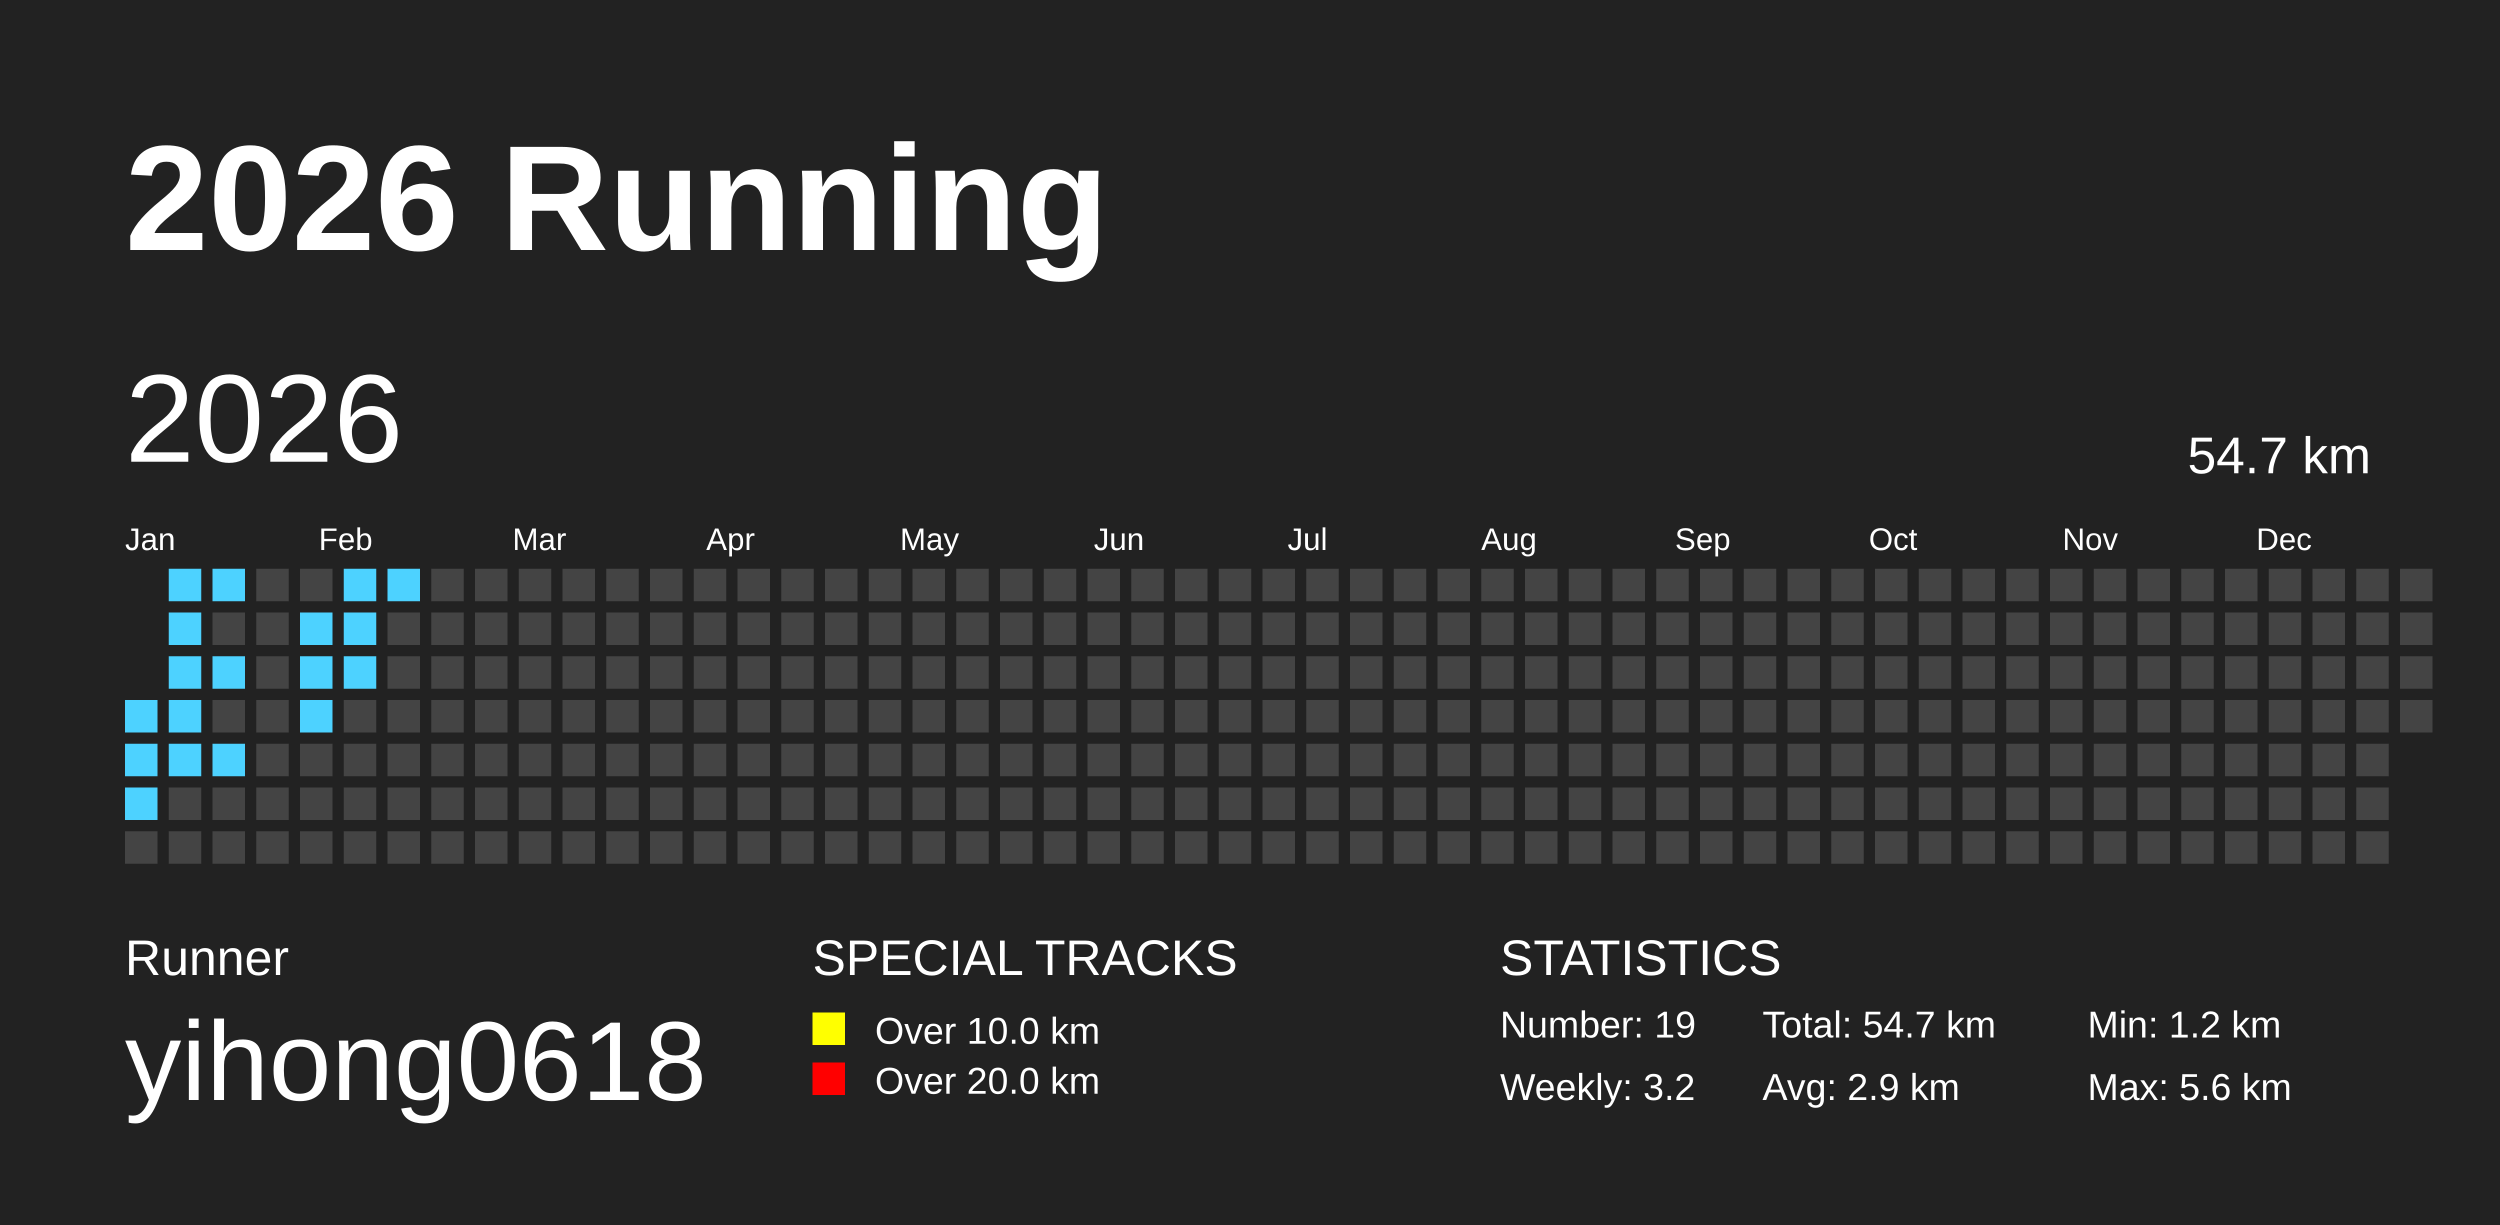
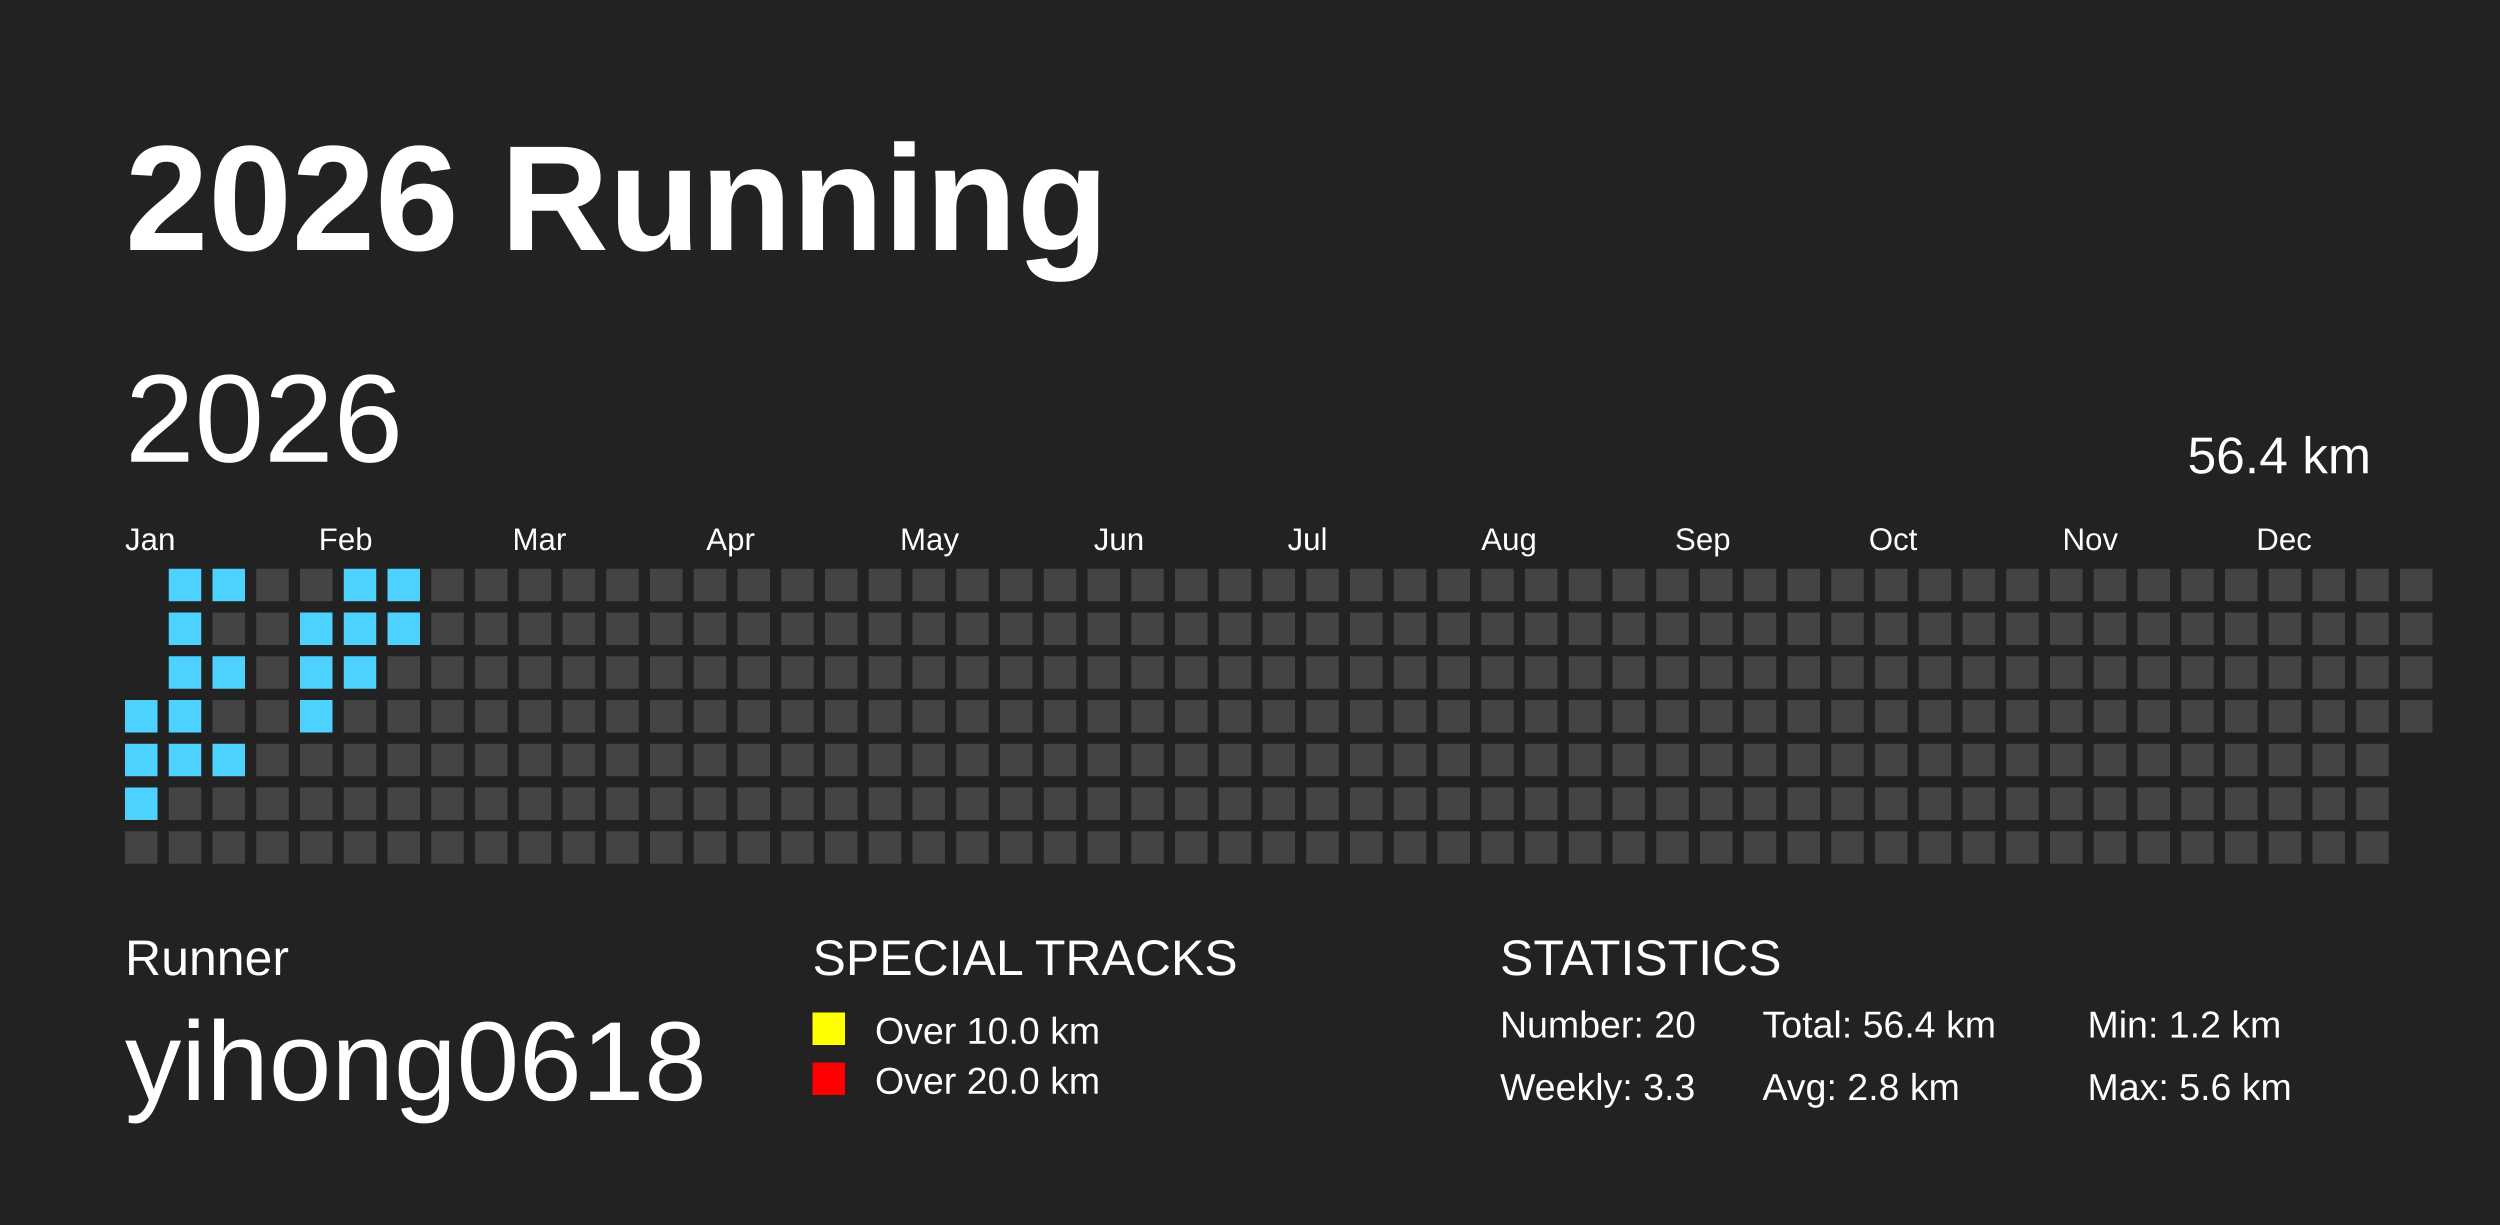
<svg xmlns="http://www.w3.org/2000/svg" baseProfile="full" height="98mm" version="1.1" viewBox="0,0,200,98" width="200mm">
  <defs />
  <rect fill="#222222" height="98" width="200" x="0" y="0" />
  <text fill="#FFFFFF" style="font-size:12px; font-family:Arial; font-weight:bold;" x="10" y="20">2026 Running</text>
  <text fill="#FFFFFF" style="font-size:4px; font-family:Arial" x="10" y="78">Runner</text>
  <text fill="#FFFFFF" style="font-size:9px; font-family:Arial" x="10" y="88">yihong0618</text>
  <text fill="#FFFFFF" style="font-size:4px; font-family:Arial" x="65" y="78">SPECIAL TRACKS</text>
  <rect fill="yellow" height="2.6" width="2.6" x="65" y="81" />
  <text fill="#FFFFFF" style="font-size:3px; font-family:Arial" x="70" y="83.5">Over 10.0 km</text>
  <rect fill="red" height="2.6" width="2.6" x="65" y="85" />
  <text fill="#FFFFFF" style="font-size:3px; font-family:Arial" x="70" y="87.5">Over 20.0 km</text>
  <text fill="#FFFFFF" style="font-size:4px; font-family:Arial" x="120" y="78">STATISTICS</text>
-   <text fill="#FFFFFF" style="font-size:3px; font-family:Arial" x="120" y="83">Number: 19</text>
-   <text fill="#FFFFFF" style="font-size:3px; font-family:Arial" x="120" y="88">Weekly: 3.2</text>
-   <text fill="#FFFFFF" style="font-size:3px; font-family:Arial" x="141" y="83">Total: 54.7 km</text>
-   <text fill="#FFFFFF" style="font-size:3px; font-family:Arial" x="141" y="88">Avg: 2.9 km</text>
+   <text fill="#FFFFFF" style="font-size:3px; font-family:Arial" x="120" y="83">Number: 20</text>
+   <text fill="#FFFFFF" style="font-size:3px; font-family:Arial" x="120" y="88">Weekly: 3.3</text>
+   <text fill="#FFFFFF" style="font-size:3px; font-family:Arial" x="141" y="83">Total: 56.4 km</text>
+   <text fill="#FFFFFF" style="font-size:3px; font-family:Arial" x="141" y="88">Avg: 2.8 km</text>
  <text fill="#FFFFFF" style="font-size:3px; font-family:Arial" x="167" y="83">Min: 1.2 km</text>
  <text fill="#FFFFFF" style="font-size:3px; font-family:Arial" x="167" y="88">Max: 5.6 km</text>
  <text dominant-baseline="hanging" fill="#FFFFFF" style="font-size:10.0px; font-family:Arial;" x="10" y="30">2026</text>
-   <text dominant-baseline="hanging" fill="#FFFFFF" style="font-size:4.125px; font-family:Arial;" x="175" y="35">54.7 km</text>
+   <text dominant-baseline="hanging" fill="#FFFFFF" style="font-size:4.125px; font-family:Arial;" x="175" y="35">56.4 km</text>
  <text fill="#FFFFFF" style="font-size:2.5px; font-family:Arial" x="10.0" y="44">Jan</text>
  <text fill="#FFFFFF" style="font-size:2.5px; font-family:Arial" x="25.5" y="44">Feb</text>
  <text fill="#FFFFFF" style="font-size:2.5px; font-family:Arial" x="41.0" y="44">Mar</text>
  <text fill="#FFFFFF" style="font-size:2.5px; font-family:Arial" x="56.5" y="44">Apr</text>
  <text fill="#FFFFFF" style="font-size:2.5px; font-family:Arial" x="72.0" y="44">May</text>
  <text fill="#FFFFFF" style="font-size:2.5px; font-family:Arial" x="87.5" y="44">Jun</text>
  <text fill="#FFFFFF" style="font-size:2.5px; font-family:Arial" x="103.0" y="44">Jul</text>
  <text fill="#FFFFFF" style="font-size:2.5px; font-family:Arial" x="118.5" y="44">Aug</text>
  <text fill="#FFFFFF" style="font-size:2.5px; font-family:Arial" x="134.0" y="44">Sep</text>
  <text fill="#FFFFFF" style="font-size:2.5px; font-family:Arial" x="149.5" y="44">Oct</text>
  <text fill="#FFFFFF" style="font-size:2.5px; font-family:Arial" x="165.0" y="44">Nov</text>
  <text fill="#FFFFFF" style="font-size:2.5px; font-family:Arial" x="180.5" y="44">Dec</text>
  <rect fill="#4DD2FF" height="2.6" width="2.6" x="10.0" y="56.0" />
  <rect fill="#4DD2FF" height="2.6" width="2.6" x="10.0" y="59.5" />
  <rect fill="#4DD2FF" height="2.6" width="2.6" x="10.0" y="63.0" />
  <rect fill="#444444" height="2.6" width="2.6" x="10.0" y="66.5" />
  <rect fill="#4DD2FF" height="2.6" width="2.6" x="13.5" y="45.5" />
  <rect fill="#4DD2FF" height="2.6" width="2.6" x="13.5" y="49.0" />
  <rect fill="#4DD2FF" height="2.6" width="2.6" x="13.5" y="52.5" />
  <rect fill="#4DD2FF" height="2.6" width="2.6" x="13.5" y="56.0" />
  <rect fill="#4DD2FF" height="2.6" width="2.6" x="13.5" y="59.5" />
  <rect fill="#444444" height="2.6" width="2.6" x="13.5" y="63.0" />
  <rect fill="#444444" height="2.6" width="2.6" x="13.5" y="66.5" />
  <rect fill="#4DD2FF" height="2.6" width="2.6" x="17.0" y="45.5" />
  <rect fill="#444444" height="2.6" width="2.6" x="17.0" y="49.0" />
  <rect fill="#4DD2FF" height="2.6" width="2.6" x="17.0" y="52.5" />
  <rect fill="#444444" height="2.6" width="2.6" x="17.0" y="56.0" />
  <rect fill="#4DD2FF" height="2.6" width="2.6" x="17.0" y="59.5" />
  <rect fill="#444444" height="2.6" width="2.6" x="17.0" y="63.0" />
  <rect fill="#444444" height="2.6" width="2.6" x="17.0" y="66.5" />
  <rect fill="#444444" height="2.6" width="2.6" x="20.5" y="45.5" />
  <rect fill="#444444" height="2.6" width="2.6" x="20.5" y="49.0" />
  <rect fill="#444444" height="2.6" width="2.6" x="20.5" y="52.5" />
  <rect fill="#444444" height="2.6" width="2.6" x="20.5" y="56.0" />
  <rect fill="#444444" height="2.6" width="2.6" x="20.5" y="59.5" />
  <rect fill="#444444" height="2.6" width="2.6" x="20.5" y="63.0" />
  <rect fill="#444444" height="2.6" width="2.6" x="20.5" y="66.5" />
  <rect fill="#444444" height="2.6" width="2.6" x="24.0" y="45.5" />
  <rect fill="#4DD2FF" height="2.6" width="2.6" x="24.0" y="49.0" />
  <rect fill="#4DD2FF" height="2.6" width="2.6" x="24.0" y="52.5" />
  <rect fill="#4DD2FF" height="2.6" width="2.6" x="24.0" y="56.0" />
  <rect fill="#444444" height="2.6" width="2.6" x="24.0" y="59.5" />
  <rect fill="#444444" height="2.6" width="2.6" x="24.0" y="63.0" />
  <rect fill="#444444" height="2.6" width="2.6" x="24.0" y="66.5" />
  <rect fill="#4DD2FF" height="2.6" width="2.6" x="27.5" y="45.5" />
  <rect fill="#4DD2FF" height="2.6" width="2.6" x="27.5" y="49.0" />
  <rect fill="#4DD2FF" height="2.6" width="2.6" x="27.5" y="52.5" />
  <rect fill="#444444" height="2.6" width="2.6" x="27.5" y="56.0" />
  <rect fill="#444444" height="2.6" width="2.6" x="27.5" y="59.5" />
  <rect fill="#444444" height="2.6" width="2.6" x="27.5" y="63.0" />
  <rect fill="#444444" height="2.6" width="2.6" x="27.5" y="66.5" />
  <rect fill="#4DD2FF" height="2.6" width="2.6" x="31.0" y="45.5" />
-   <rect fill="#444444" height="2.6" width="2.6" x="31.0" y="49.0" />
+   <rect fill="#4DD2FF" height="2.6" width="2.6" x="31.0" y="49.0" />
  <rect fill="#444444" height="2.6" width="2.6" x="31.0" y="52.5" />
  <rect fill="#444444" height="2.6" width="2.6" x="31.0" y="56.0" />
  <rect fill="#444444" height="2.6" width="2.6" x="31.0" y="59.5" />
  <rect fill="#444444" height="2.6" width="2.6" x="31.0" y="63.0" />
  <rect fill="#444444" height="2.6" width="2.6" x="31.0" y="66.5" />
  <rect fill="#444444" height="2.6" width="2.6" x="34.5" y="45.5" />
  <rect fill="#444444" height="2.6" width="2.6" x="34.5" y="49.0" />
  <rect fill="#444444" height="2.6" width="2.6" x="34.5" y="52.5" />
  <rect fill="#444444" height="2.6" width="2.6" x="34.5" y="56.0" />
  <rect fill="#444444" height="2.6" width="2.6" x="34.5" y="59.5" />
  <rect fill="#444444" height="2.6" width="2.6" x="34.5" y="63.0" />
  <rect fill="#444444" height="2.6" width="2.6" x="34.5" y="66.5" />
  <rect fill="#444444" height="2.6" width="2.6" x="38.0" y="45.5" />
  <rect fill="#444444" height="2.6" width="2.6" x="38.0" y="49.0" />
  <rect fill="#444444" height="2.6" width="2.6" x="38.0" y="52.5" />
  <rect fill="#444444" height="2.6" width="2.6" x="38.0" y="56.0" />
  <rect fill="#444444" height="2.6" width="2.6" x="38.0" y="59.5" />
  <rect fill="#444444" height="2.6" width="2.6" x="38.0" y="63.0" />
  <rect fill="#444444" height="2.6" width="2.6" x="38.0" y="66.5" />
  <rect fill="#444444" height="2.6" width="2.6" x="41.5" y="45.5" />
  <rect fill="#444444" height="2.6" width="2.6" x="41.5" y="49.0" />
  <rect fill="#444444" height="2.6" width="2.6" x="41.5" y="52.5" />
  <rect fill="#444444" height="2.6" width="2.6" x="41.5" y="56.0" />
  <rect fill="#444444" height="2.6" width="2.6" x="41.5" y="59.5" />
  <rect fill="#444444" height="2.6" width="2.6" x="41.5" y="63.0" />
  <rect fill="#444444" height="2.6" width="2.6" x="41.5" y="66.5" />
  <rect fill="#444444" height="2.6" width="2.6" x="45.0" y="45.5" />
  <rect fill="#444444" height="2.6" width="2.6" x="45.0" y="49.0" />
  <rect fill="#444444" height="2.6" width="2.6" x="45.0" y="52.5" />
  <rect fill="#444444" height="2.6" width="2.6" x="45.0" y="56.0" />
  <rect fill="#444444" height="2.6" width="2.6" x="45.0" y="59.5" />
  <rect fill="#444444" height="2.6" width="2.6" x="45.0" y="63.0" />
  <rect fill="#444444" height="2.6" width="2.6" x="45.0" y="66.5" />
  <rect fill="#444444" height="2.6" width="2.6" x="48.5" y="45.5" />
  <rect fill="#444444" height="2.6" width="2.6" x="48.5" y="49.0" />
  <rect fill="#444444" height="2.6" width="2.6" x="48.5" y="52.5" />
  <rect fill="#444444" height="2.6" width="2.6" x="48.5" y="56.0" />
  <rect fill="#444444" height="2.6" width="2.6" x="48.5" y="59.5" />
  <rect fill="#444444" height="2.6" width="2.6" x="48.5" y="63.0" />
  <rect fill="#444444" height="2.6" width="2.6" x="48.5" y="66.5" />
  <rect fill="#444444" height="2.6" width="2.6" x="52.0" y="45.5" />
  <rect fill="#444444" height="2.6" width="2.6" x="52.0" y="49.0" />
  <rect fill="#444444" height="2.6" width="2.6" x="52.0" y="52.5" />
  <rect fill="#444444" height="2.6" width="2.6" x="52.0" y="56.0" />
  <rect fill="#444444" height="2.6" width="2.6" x="52.0" y="59.5" />
  <rect fill="#444444" height="2.6" width="2.6" x="52.0" y="63.0" />
  <rect fill="#444444" height="2.6" width="2.6" x="52.0" y="66.5" />
  <rect fill="#444444" height="2.6" width="2.6" x="55.5" y="45.5" />
  <rect fill="#444444" height="2.6" width="2.6" x="55.5" y="49.0" />
  <rect fill="#444444" height="2.6" width="2.6" x="55.5" y="52.5" />
  <rect fill="#444444" height="2.6" width="2.6" x="55.5" y="56.0" />
  <rect fill="#444444" height="2.6" width="2.6" x="55.5" y="59.5" />
  <rect fill="#444444" height="2.6" width="2.6" x="55.5" y="63.0" />
  <rect fill="#444444" height="2.6" width="2.6" x="55.5" y="66.5" />
  <rect fill="#444444" height="2.6" width="2.6" x="59.0" y="45.5" />
  <rect fill="#444444" height="2.6" width="2.6" x="59.0" y="49.0" />
  <rect fill="#444444" height="2.6" width="2.6" x="59.0" y="52.5" />
  <rect fill="#444444" height="2.6" width="2.6" x="59.0" y="56.0" />
  <rect fill="#444444" height="2.6" width="2.6" x="59.0" y="59.5" />
  <rect fill="#444444" height="2.6" width="2.6" x="59.0" y="63.0" />
  <rect fill="#444444" height="2.6" width="2.6" x="59.0" y="66.5" />
  <rect fill="#444444" height="2.6" width="2.6" x="62.5" y="45.5" />
  <rect fill="#444444" height="2.6" width="2.6" x="62.5" y="49.0" />
  <rect fill="#444444" height="2.6" width="2.6" x="62.5" y="52.5" />
  <rect fill="#444444" height="2.6" width="2.6" x="62.5" y="56.0" />
  <rect fill="#444444" height="2.6" width="2.6" x="62.5" y="59.5" />
  <rect fill="#444444" height="2.6" width="2.6" x="62.5" y="63.0" />
  <rect fill="#444444" height="2.6" width="2.6" x="62.5" y="66.5" />
  <rect fill="#444444" height="2.6" width="2.6" x="66.0" y="45.5" />
  <rect fill="#444444" height="2.6" width="2.6" x="66.0" y="49.0" />
  <rect fill="#444444" height="2.6" width="2.6" x="66.0" y="52.5" />
  <rect fill="#444444" height="2.6" width="2.6" x="66.0" y="56.0" />
  <rect fill="#444444" height="2.6" width="2.6" x="66.0" y="59.5" />
  <rect fill="#444444" height="2.6" width="2.6" x="66.0" y="63.0" />
  <rect fill="#444444" height="2.6" width="2.6" x="66.0" y="66.5" />
  <rect fill="#444444" height="2.6" width="2.6" x="69.5" y="45.5" />
  <rect fill="#444444" height="2.6" width="2.6" x="69.5" y="49.0" />
  <rect fill="#444444" height="2.6" width="2.6" x="69.5" y="52.5" />
  <rect fill="#444444" height="2.6" width="2.6" x="69.5" y="56.0" />
  <rect fill="#444444" height="2.6" width="2.6" x="69.5" y="59.5" />
  <rect fill="#444444" height="2.6" width="2.6" x="69.5" y="63.0" />
  <rect fill="#444444" height="2.6" width="2.6" x="69.5" y="66.5" />
  <rect fill="#444444" height="2.6" width="2.6" x="73.0" y="45.5" />
  <rect fill="#444444" height="2.6" width="2.6" x="73.0" y="49.0" />
  <rect fill="#444444" height="2.6" width="2.6" x="73.0" y="52.5" />
  <rect fill="#444444" height="2.6" width="2.6" x="73.0" y="56.0" />
  <rect fill="#444444" height="2.6" width="2.6" x="73.0" y="59.5" />
  <rect fill="#444444" height="2.6" width="2.6" x="73.0" y="63.0" />
  <rect fill="#444444" height="2.6" width="2.6" x="73.0" y="66.5" />
  <rect fill="#444444" height="2.6" width="2.6" x="76.5" y="45.5" />
  <rect fill="#444444" height="2.6" width="2.6" x="76.5" y="49.0" />
  <rect fill="#444444" height="2.6" width="2.6" x="76.5" y="52.5" />
  <rect fill="#444444" height="2.6" width="2.6" x="76.5" y="56.0" />
  <rect fill="#444444" height="2.6" width="2.6" x="76.5" y="59.5" />
  <rect fill="#444444" height="2.6" width="2.6" x="76.5" y="63.0" />
  <rect fill="#444444" height="2.6" width="2.6" x="76.5" y="66.5" />
  <rect fill="#444444" height="2.6" width="2.6" x="80.0" y="45.5" />
  <rect fill="#444444" height="2.6" width="2.6" x="80.0" y="49.0" />
  <rect fill="#444444" height="2.6" width="2.6" x="80.0" y="52.5" />
  <rect fill="#444444" height="2.6" width="2.6" x="80.0" y="56.0" />
  <rect fill="#444444" height="2.6" width="2.6" x="80.0" y="59.5" />
  <rect fill="#444444" height="2.6" width="2.6" x="80.0" y="63.0" />
  <rect fill="#444444" height="2.6" width="2.6" x="80.0" y="66.5" />
  <rect fill="#444444" height="2.6" width="2.6" x="83.5" y="45.5" />
  <rect fill="#444444" height="2.6" width="2.6" x="83.5" y="49.0" />
  <rect fill="#444444" height="2.6" width="2.6" x="83.5" y="52.5" />
  <rect fill="#444444" height="2.6" width="2.6" x="83.5" y="56.0" />
  <rect fill="#444444" height="2.6" width="2.6" x="83.5" y="59.5" />
  <rect fill="#444444" height="2.6" width="2.6" x="83.5" y="63.0" />
  <rect fill="#444444" height="2.6" width="2.6" x="83.5" y="66.5" />
  <rect fill="#444444" height="2.6" width="2.6" x="87.0" y="45.5" />
  <rect fill="#444444" height="2.6" width="2.6" x="87.0" y="49.0" />
  <rect fill="#444444" height="2.6" width="2.6" x="87.0" y="52.5" />
  <rect fill="#444444" height="2.6" width="2.6" x="87.0" y="56.0" />
  <rect fill="#444444" height="2.6" width="2.6" x="87.0" y="59.5" />
  <rect fill="#444444" height="2.6" width="2.6" x="87.0" y="63.0" />
  <rect fill="#444444" height="2.6" width="2.6" x="87.0" y="66.5" />
  <rect fill="#444444" height="2.6" width="2.6" x="90.5" y="45.5" />
  <rect fill="#444444" height="2.6" width="2.6" x="90.5" y="49.0" />
  <rect fill="#444444" height="2.6" width="2.6" x="90.5" y="52.5" />
  <rect fill="#444444" height="2.6" width="2.6" x="90.5" y="56.0" />
  <rect fill="#444444" height="2.6" width="2.6" x="90.5" y="59.5" />
  <rect fill="#444444" height="2.6" width="2.6" x="90.5" y="63.0" />
  <rect fill="#444444" height="2.6" width="2.6" x="90.5" y="66.5" />
  <rect fill="#444444" height="2.6" width="2.6" x="94.0" y="45.5" />
  <rect fill="#444444" height="2.6" width="2.6" x="94.0" y="49.0" />
  <rect fill="#444444" height="2.6" width="2.6" x="94.0" y="52.5" />
  <rect fill="#444444" height="2.6" width="2.6" x="94.0" y="56.0" />
  <rect fill="#444444" height="2.6" width="2.6" x="94.0" y="59.5" />
  <rect fill="#444444" height="2.6" width="2.6" x="94.0" y="63.0" />
  <rect fill="#444444" height="2.6" width="2.6" x="94.0" y="66.5" />
  <rect fill="#444444" height="2.6" width="2.6" x="97.5" y="45.5" />
  <rect fill="#444444" height="2.6" width="2.6" x="97.5" y="49.0" />
  <rect fill="#444444" height="2.6" width="2.6" x="97.5" y="52.5" />
  <rect fill="#444444" height="2.6" width="2.6" x="97.5" y="56.0" />
  <rect fill="#444444" height="2.6" width="2.6" x="97.5" y="59.5" />
  <rect fill="#444444" height="2.6" width="2.6" x="97.5" y="63.0" />
  <rect fill="#444444" height="2.6" width="2.6" x="97.5" y="66.5" />
  <rect fill="#444444" height="2.6" width="2.6" x="101.0" y="45.5" />
  <rect fill="#444444" height="2.6" width="2.6" x="101.0" y="49.0" />
  <rect fill="#444444" height="2.6" width="2.6" x="101.0" y="52.5" />
  <rect fill="#444444" height="2.6" width="2.6" x="101.0" y="56.0" />
  <rect fill="#444444" height="2.6" width="2.6" x="101.0" y="59.5" />
  <rect fill="#444444" height="2.6" width="2.6" x="101.0" y="63.0" />
  <rect fill="#444444" height="2.6" width="2.6" x="101.0" y="66.5" />
  <rect fill="#444444" height="2.6" width="2.6" x="104.5" y="45.5" />
  <rect fill="#444444" height="2.6" width="2.6" x="104.5" y="49.0" />
  <rect fill="#444444" height="2.6" width="2.6" x="104.5" y="52.5" />
  <rect fill="#444444" height="2.6" width="2.6" x="104.5" y="56.0" />
  <rect fill="#444444" height="2.6" width="2.6" x="104.5" y="59.5" />
  <rect fill="#444444" height="2.6" width="2.6" x="104.5" y="63.0" />
  <rect fill="#444444" height="2.6" width="2.6" x="104.5" y="66.5" />
  <rect fill="#444444" height="2.6" width="2.6" x="108.0" y="45.5" />
  <rect fill="#444444" height="2.6" width="2.6" x="108.0" y="49.0" />
  <rect fill="#444444" height="2.6" width="2.6" x="108.0" y="52.5" />
  <rect fill="#444444" height="2.6" width="2.6" x="108.0" y="56.0" />
  <rect fill="#444444" height="2.6" width="2.6" x="108.0" y="59.5" />
  <rect fill="#444444" height="2.6" width="2.6" x="108.0" y="63.0" />
  <rect fill="#444444" height="2.6" width="2.6" x="108.0" y="66.5" />
  <rect fill="#444444" height="2.6" width="2.6" x="111.5" y="45.5" />
  <rect fill="#444444" height="2.6" width="2.6" x="111.5" y="49.0" />
  <rect fill="#444444" height="2.6" width="2.6" x="111.5" y="52.5" />
  <rect fill="#444444" height="2.6" width="2.6" x="111.5" y="56.0" />
  <rect fill="#444444" height="2.6" width="2.6" x="111.5" y="59.5" />
  <rect fill="#444444" height="2.6" width="2.6" x="111.5" y="63.0" />
  <rect fill="#444444" height="2.6" width="2.6" x="111.5" y="66.5" />
  <rect fill="#444444" height="2.6" width="2.6" x="115.0" y="45.5" />
  <rect fill="#444444" height="2.6" width="2.6" x="115.0" y="49.0" />
  <rect fill="#444444" height="2.6" width="2.6" x="115.0" y="52.5" />
  <rect fill="#444444" height="2.6" width="2.6" x="115.0" y="56.0" />
  <rect fill="#444444" height="2.6" width="2.6" x="115.0" y="59.5" />
  <rect fill="#444444" height="2.6" width="2.6" x="115.0" y="63.0" />
  <rect fill="#444444" height="2.6" width="2.6" x="115.0" y="66.5" />
  <rect fill="#444444" height="2.6" width="2.6" x="118.5" y="45.5" />
  <rect fill="#444444" height="2.6" width="2.6" x="118.5" y="49.0" />
  <rect fill="#444444" height="2.6" width="2.6" x="118.5" y="52.5" />
  <rect fill="#444444" height="2.6" width="2.6" x="118.5" y="56.0" />
  <rect fill="#444444" height="2.6" width="2.6" x="118.5" y="59.5" />
  <rect fill="#444444" height="2.6" width="2.6" x="118.5" y="63.0" />
  <rect fill="#444444" height="2.6" width="2.6" x="118.5" y="66.5" />
  <rect fill="#444444" height="2.6" width="2.6" x="122.0" y="45.5" />
  <rect fill="#444444" height="2.6" width="2.6" x="122.0" y="49.0" />
  <rect fill="#444444" height="2.6" width="2.6" x="122.0" y="52.5" />
  <rect fill="#444444" height="2.6" width="2.6" x="122.0" y="56.0" />
  <rect fill="#444444" height="2.6" width="2.6" x="122.0" y="59.5" />
  <rect fill="#444444" height="2.6" width="2.6" x="122.0" y="63.0" />
  <rect fill="#444444" height="2.6" width="2.6" x="122.0" y="66.5" />
  <rect fill="#444444" height="2.6" width="2.6" x="125.5" y="45.5" />
  <rect fill="#444444" height="2.6" width="2.6" x="125.5" y="49.0" />
  <rect fill="#444444" height="2.6" width="2.6" x="125.5" y="52.5" />
  <rect fill="#444444" height="2.6" width="2.6" x="125.5" y="56.0" />
  <rect fill="#444444" height="2.6" width="2.6" x="125.5" y="59.5" />
  <rect fill="#444444" height="2.6" width="2.6" x="125.5" y="63.0" />
  <rect fill="#444444" height="2.6" width="2.6" x="125.5" y="66.5" />
  <rect fill="#444444" height="2.6" width="2.6" x="129.0" y="45.5" />
  <rect fill="#444444" height="2.6" width="2.6" x="129.0" y="49.0" />
  <rect fill="#444444" height="2.6" width="2.6" x="129.0" y="52.5" />
  <rect fill="#444444" height="2.6" width="2.6" x="129.0" y="56.0" />
  <rect fill="#444444" height="2.6" width="2.6" x="129.0" y="59.5" />
  <rect fill="#444444" height="2.6" width="2.6" x="129.0" y="63.0" />
  <rect fill="#444444" height="2.6" width="2.6" x="129.0" y="66.5" />
  <rect fill="#444444" height="2.6" width="2.6" x="132.5" y="45.5" />
  <rect fill="#444444" height="2.6" width="2.6" x="132.5" y="49.0" />
  <rect fill="#444444" height="2.6" width="2.6" x="132.5" y="52.5" />
  <rect fill="#444444" height="2.6" width="2.6" x="132.5" y="56.0" />
  <rect fill="#444444" height="2.6" width="2.6" x="132.5" y="59.5" />
  <rect fill="#444444" height="2.6" width="2.6" x="132.5" y="63.0" />
  <rect fill="#444444" height="2.6" width="2.6" x="132.5" y="66.5" />
  <rect fill="#444444" height="2.6" width="2.6" x="136.0" y="45.5" />
  <rect fill="#444444" height="2.6" width="2.6" x="136.0" y="49.0" />
  <rect fill="#444444" height="2.6" width="2.6" x="136.0" y="52.5" />
  <rect fill="#444444" height="2.6" width="2.6" x="136.0" y="56.0" />
  <rect fill="#444444" height="2.6" width="2.6" x="136.0" y="59.5" />
  <rect fill="#444444" height="2.6" width="2.6" x="136.0" y="63.0" />
  <rect fill="#444444" height="2.6" width="2.6" x="136.0" y="66.5" />
  <rect fill="#444444" height="2.6" width="2.6" x="139.5" y="45.5" />
  <rect fill="#444444" height="2.6" width="2.6" x="139.5" y="49.0" />
  <rect fill="#444444" height="2.6" width="2.6" x="139.5" y="52.5" />
  <rect fill="#444444" height="2.6" width="2.6" x="139.5" y="56.0" />
  <rect fill="#444444" height="2.6" width="2.6" x="139.5" y="59.5" />
  <rect fill="#444444" height="2.6" width="2.6" x="139.5" y="63.0" />
  <rect fill="#444444" height="2.6" width="2.6" x="139.5" y="66.5" />
  <rect fill="#444444" height="2.6" width="2.6" x="143.0" y="45.5" />
  <rect fill="#444444" height="2.6" width="2.6" x="143.0" y="49.0" />
  <rect fill="#444444" height="2.6" width="2.6" x="143.0" y="52.5" />
  <rect fill="#444444" height="2.6" width="2.6" x="143.0" y="56.0" />
  <rect fill="#444444" height="2.6" width="2.6" x="143.0" y="59.5" />
  <rect fill="#444444" height="2.6" width="2.6" x="143.0" y="63.0" />
  <rect fill="#444444" height="2.6" width="2.6" x="143.0" y="66.5" />
  <rect fill="#444444" height="2.6" width="2.6" x="146.5" y="45.5" />
  <rect fill="#444444" height="2.6" width="2.6" x="146.5" y="49.0" />
  <rect fill="#444444" height="2.6" width="2.6" x="146.5" y="52.5" />
  <rect fill="#444444" height="2.6" width="2.6" x="146.5" y="56.0" />
  <rect fill="#444444" height="2.6" width="2.6" x="146.5" y="59.5" />
  <rect fill="#444444" height="2.6" width="2.6" x="146.5" y="63.0" />
  <rect fill="#444444" height="2.6" width="2.6" x="146.5" y="66.5" />
  <rect fill="#444444" height="2.6" width="2.6" x="150.0" y="45.5" />
  <rect fill="#444444" height="2.6" width="2.6" x="150.0" y="49.0" />
  <rect fill="#444444" height="2.6" width="2.6" x="150.0" y="52.5" />
  <rect fill="#444444" height="2.6" width="2.6" x="150.0" y="56.0" />
  <rect fill="#444444" height="2.6" width="2.6" x="150.0" y="59.5" />
  <rect fill="#444444" height="2.6" width="2.6" x="150.0" y="63.0" />
  <rect fill="#444444" height="2.6" width="2.6" x="150.0" y="66.5" />
  <rect fill="#444444" height="2.6" width="2.6" x="153.5" y="45.5" />
  <rect fill="#444444" height="2.6" width="2.6" x="153.5" y="49.0" />
  <rect fill="#444444" height="2.6" width="2.6" x="153.5" y="52.5" />
  <rect fill="#444444" height="2.6" width="2.6" x="153.5" y="56.0" />
  <rect fill="#444444" height="2.6" width="2.6" x="153.5" y="59.5" />
  <rect fill="#444444" height="2.6" width="2.6" x="153.5" y="63.0" />
  <rect fill="#444444" height="2.6" width="2.6" x="153.5" y="66.5" />
  <rect fill="#444444" height="2.6" width="2.6" x="157.0" y="45.5" />
  <rect fill="#444444" height="2.6" width="2.6" x="157.0" y="49.0" />
  <rect fill="#444444" height="2.6" width="2.6" x="157.0" y="52.5" />
  <rect fill="#444444" height="2.6" width="2.6" x="157.0" y="56.0" />
  <rect fill="#444444" height="2.6" width="2.6" x="157.0" y="59.5" />
  <rect fill="#444444" height="2.6" width="2.6" x="157.0" y="63.0" />
  <rect fill="#444444" height="2.6" width="2.6" x="157.0" y="66.5" />
  <rect fill="#444444" height="2.6" width="2.6" x="160.5" y="45.5" />
  <rect fill="#444444" height="2.6" width="2.6" x="160.5" y="49.0" />
  <rect fill="#444444" height="2.6" width="2.6" x="160.5" y="52.5" />
  <rect fill="#444444" height="2.6" width="2.6" x="160.5" y="56.0" />
  <rect fill="#444444" height="2.6" width="2.6" x="160.5" y="59.5" />
  <rect fill="#444444" height="2.6" width="2.6" x="160.5" y="63.0" />
  <rect fill="#444444" height="2.6" width="2.6" x="160.5" y="66.5" />
  <rect fill="#444444" height="2.6" width="2.6" x="164.0" y="45.5" />
  <rect fill="#444444" height="2.6" width="2.6" x="164.0" y="49.0" />
  <rect fill="#444444" height="2.6" width="2.6" x="164.0" y="52.5" />
  <rect fill="#444444" height="2.6" width="2.6" x="164.0" y="56.0" />
  <rect fill="#444444" height="2.6" width="2.6" x="164.0" y="59.5" />
  <rect fill="#444444" height="2.6" width="2.6" x="164.0" y="63.0" />
  <rect fill="#444444" height="2.6" width="2.6" x="164.0" y="66.5" />
  <rect fill="#444444" height="2.6" width="2.6" x="167.5" y="45.5" />
  <rect fill="#444444" height="2.6" width="2.6" x="167.5" y="49.0" />
  <rect fill="#444444" height="2.6" width="2.6" x="167.5" y="52.5" />
  <rect fill="#444444" height="2.6" width="2.6" x="167.5" y="56.0" />
  <rect fill="#444444" height="2.6" width="2.6" x="167.5" y="59.5" />
  <rect fill="#444444" height="2.6" width="2.6" x="167.5" y="63.0" />
  <rect fill="#444444" height="2.6" width="2.6" x="167.5" y="66.5" />
  <rect fill="#444444" height="2.6" width="2.6" x="171.0" y="45.5" />
  <rect fill="#444444" height="2.6" width="2.6" x="171.0" y="49.0" />
  <rect fill="#444444" height="2.6" width="2.6" x="171.0" y="52.5" />
  <rect fill="#444444" height="2.6" width="2.6" x="171.0" y="56.0" />
  <rect fill="#444444" height="2.6" width="2.6" x="171.0" y="59.5" />
  <rect fill="#444444" height="2.6" width="2.6" x="171.0" y="63.0" />
  <rect fill="#444444" height="2.6" width="2.6" x="171.0" y="66.5" />
  <rect fill="#444444" height="2.6" width="2.6" x="174.5" y="45.5" />
  <rect fill="#444444" height="2.6" width="2.6" x="174.5" y="49.0" />
  <rect fill="#444444" height="2.6" width="2.6" x="174.5" y="52.5" />
  <rect fill="#444444" height="2.6" width="2.6" x="174.5" y="56.0" />
  <rect fill="#444444" height="2.6" width="2.6" x="174.5" y="59.5" />
  <rect fill="#444444" height="2.6" width="2.6" x="174.5" y="63.0" />
  <rect fill="#444444" height="2.6" width="2.6" x="174.5" y="66.5" />
  <rect fill="#444444" height="2.6" width="2.6" x="178.0" y="45.5" />
  <rect fill="#444444" height="2.6" width="2.6" x="178.0" y="49.0" />
  <rect fill="#444444" height="2.6" width="2.6" x="178.0" y="52.5" />
  <rect fill="#444444" height="2.6" width="2.6" x="178.0" y="56.0" />
  <rect fill="#444444" height="2.6" width="2.6" x="178.0" y="59.5" />
  <rect fill="#444444" height="2.6" width="2.6" x="178.0" y="63.0" />
  <rect fill="#444444" height="2.6" width="2.6" x="178.0" y="66.5" />
  <rect fill="#444444" height="2.6" width="2.6" x="181.5" y="45.5" />
  <rect fill="#444444" height="2.6" width="2.6" x="181.5" y="49.0" />
  <rect fill="#444444" height="2.6" width="2.6" x="181.5" y="52.5" />
  <rect fill="#444444" height="2.6" width="2.6" x="181.5" y="56.0" />
  <rect fill="#444444" height="2.6" width="2.6" x="181.5" y="59.5" />
  <rect fill="#444444" height="2.6" width="2.6" x="181.5" y="63.0" />
  <rect fill="#444444" height="2.6" width="2.6" x="181.5" y="66.5" />
  <rect fill="#444444" height="2.6" width="2.6" x="185.0" y="45.5" />
  <rect fill="#444444" height="2.6" width="2.6" x="185.0" y="49.0" />
  <rect fill="#444444" height="2.6" width="2.6" x="185.0" y="52.5" />
  <rect fill="#444444" height="2.6" width="2.6" x="185.0" y="56.0" />
  <rect fill="#444444" height="2.6" width="2.6" x="185.0" y="59.5" />
  <rect fill="#444444" height="2.6" width="2.6" x="185.0" y="63.0" />
  <rect fill="#444444" height="2.6" width="2.6" x="185.0" y="66.5" />
  <rect fill="#444444" height="2.6" width="2.6" x="188.5" y="45.5" />
  <rect fill="#444444" height="2.6" width="2.6" x="188.5" y="49.0" />
  <rect fill="#444444" height="2.6" width="2.6" x="188.5" y="52.5" />
  <rect fill="#444444" height="2.6" width="2.6" x="188.5" y="56.0" />
  <rect fill="#444444" height="2.6" width="2.6" x="188.5" y="59.5" />
  <rect fill="#444444" height="2.6" width="2.6" x="188.5" y="63.0" />
  <rect fill="#444444" height="2.6" width="2.6" x="188.5" y="66.5" />
  <rect fill="#444444" height="2.6" width="2.6" x="192.0" y="45.5" />
  <rect fill="#444444" height="2.6" width="2.6" x="192.0" y="49.0" />
  <rect fill="#444444" height="2.6" width="2.6" x="192.0" y="52.5" />
  <rect fill="#444444" height="2.6" width="2.6" x="192.0" y="56.0" />
</svg>
